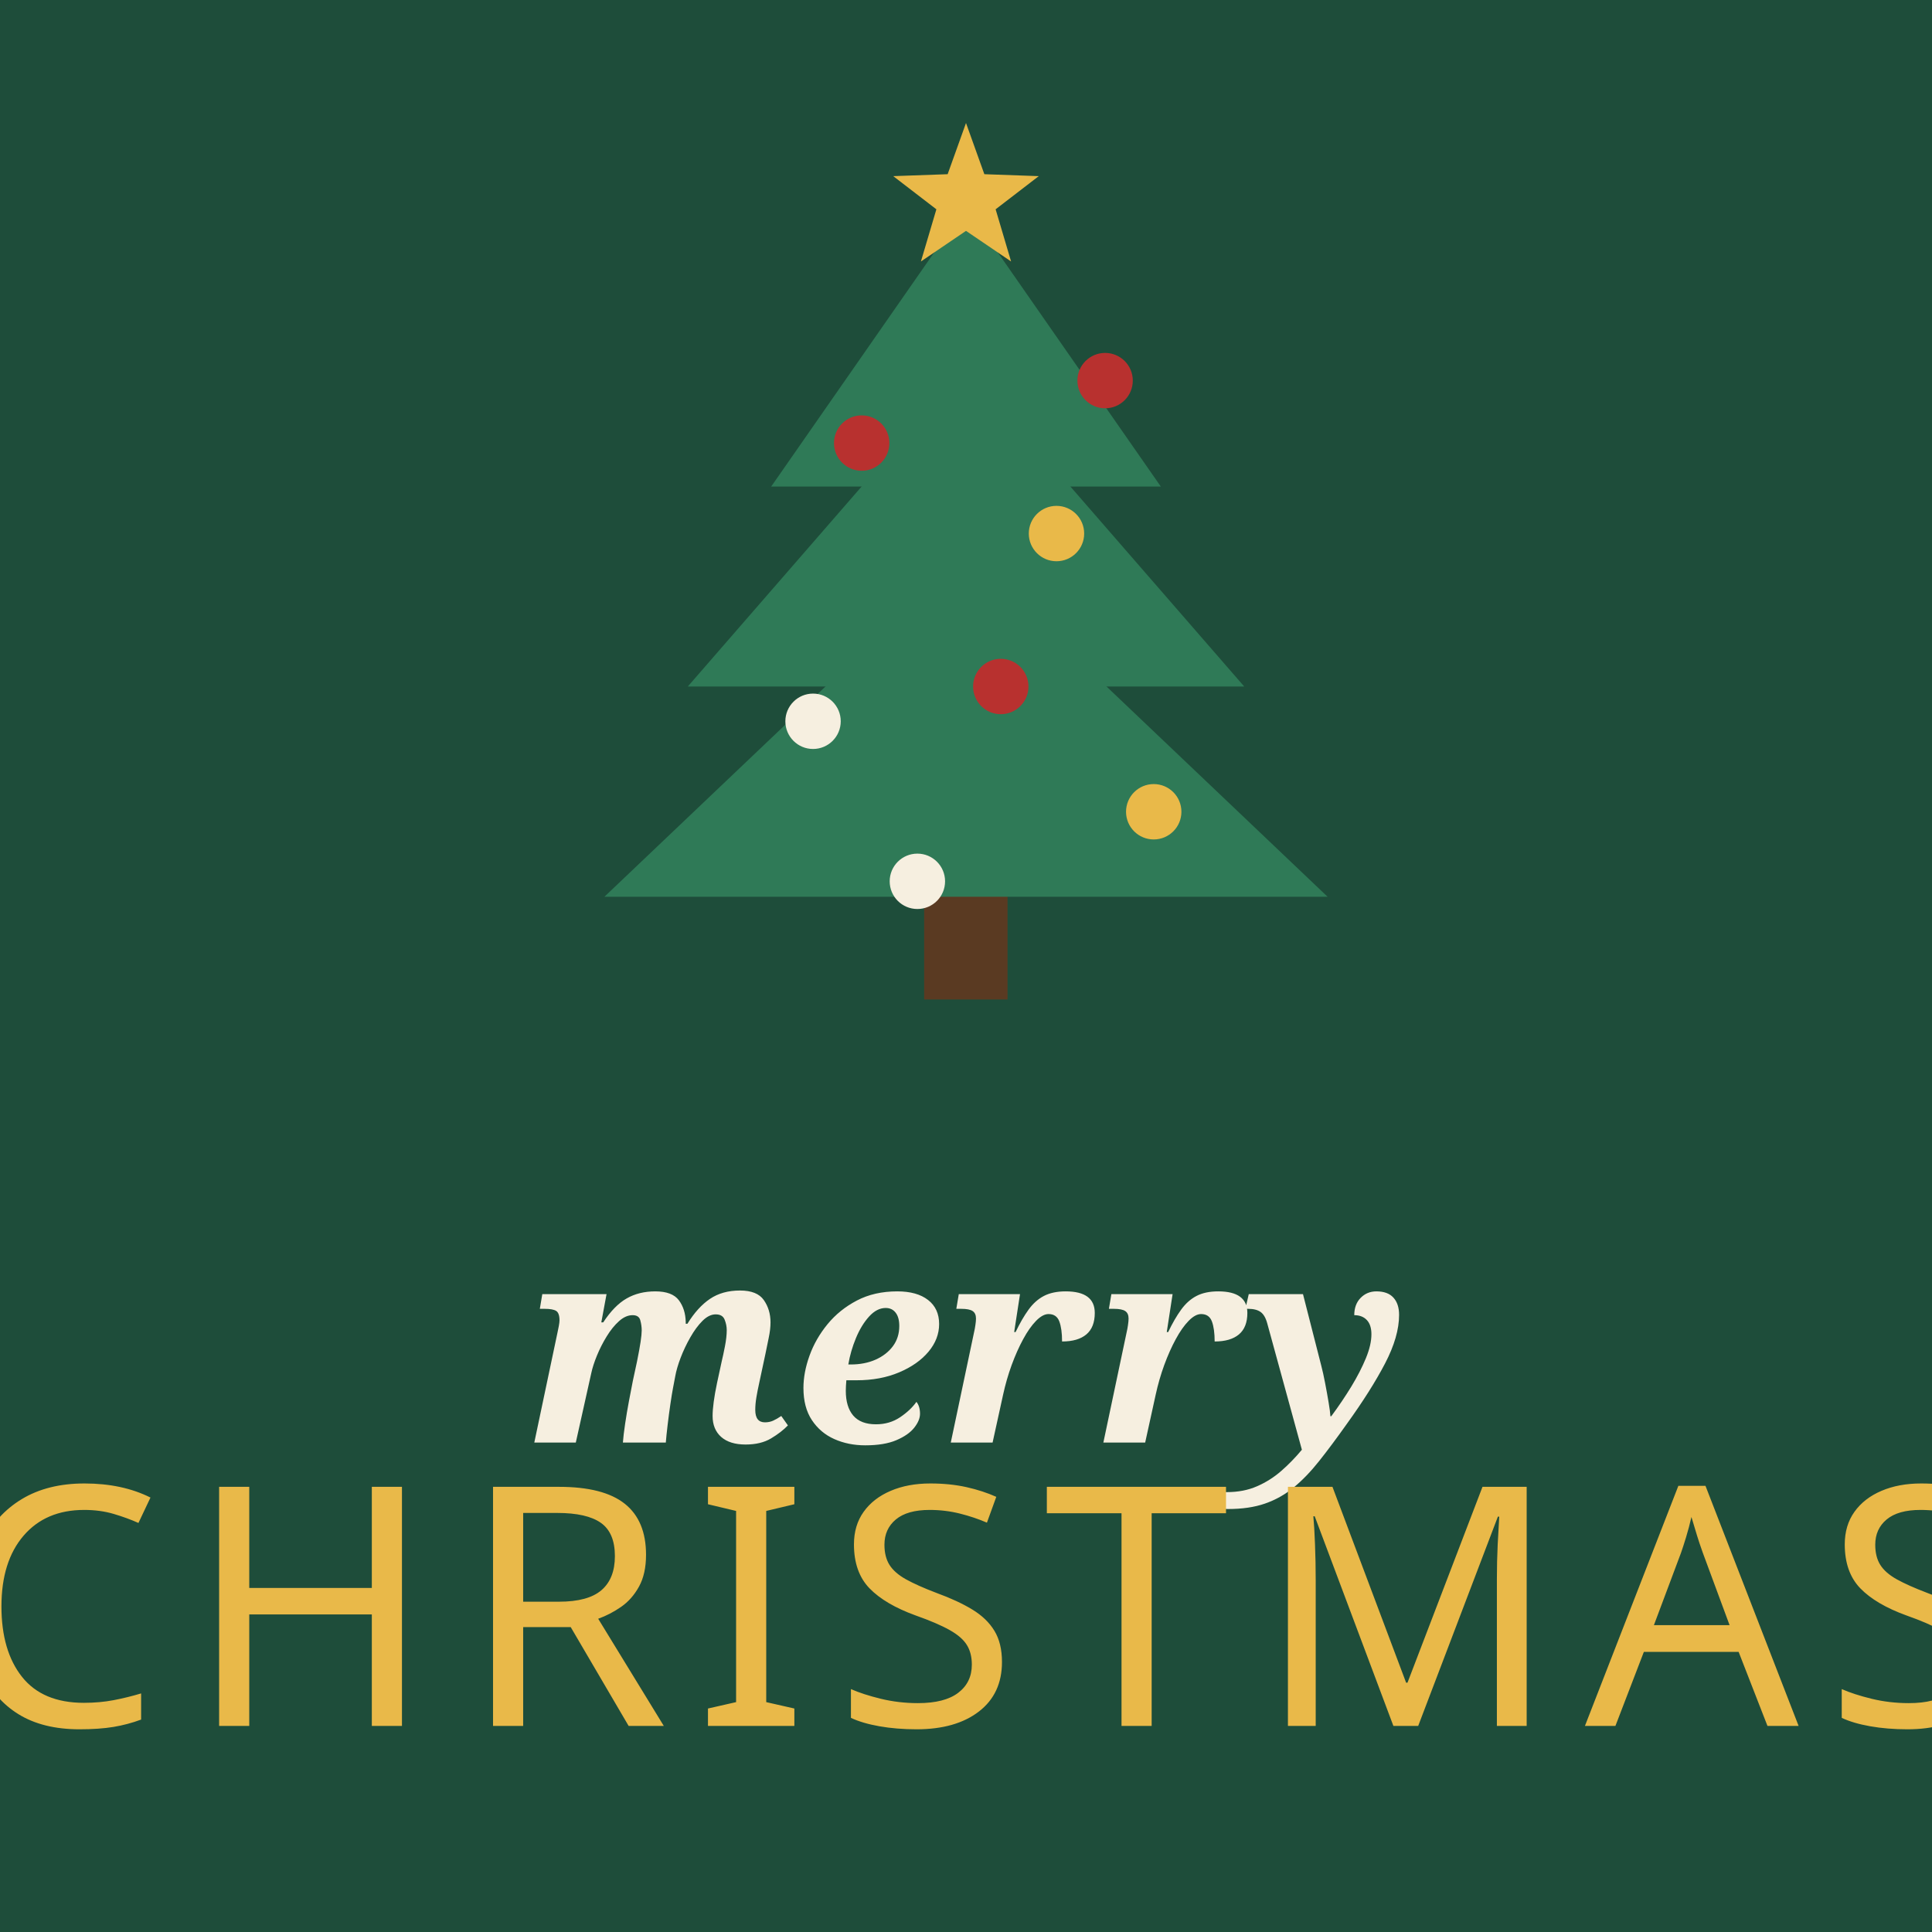
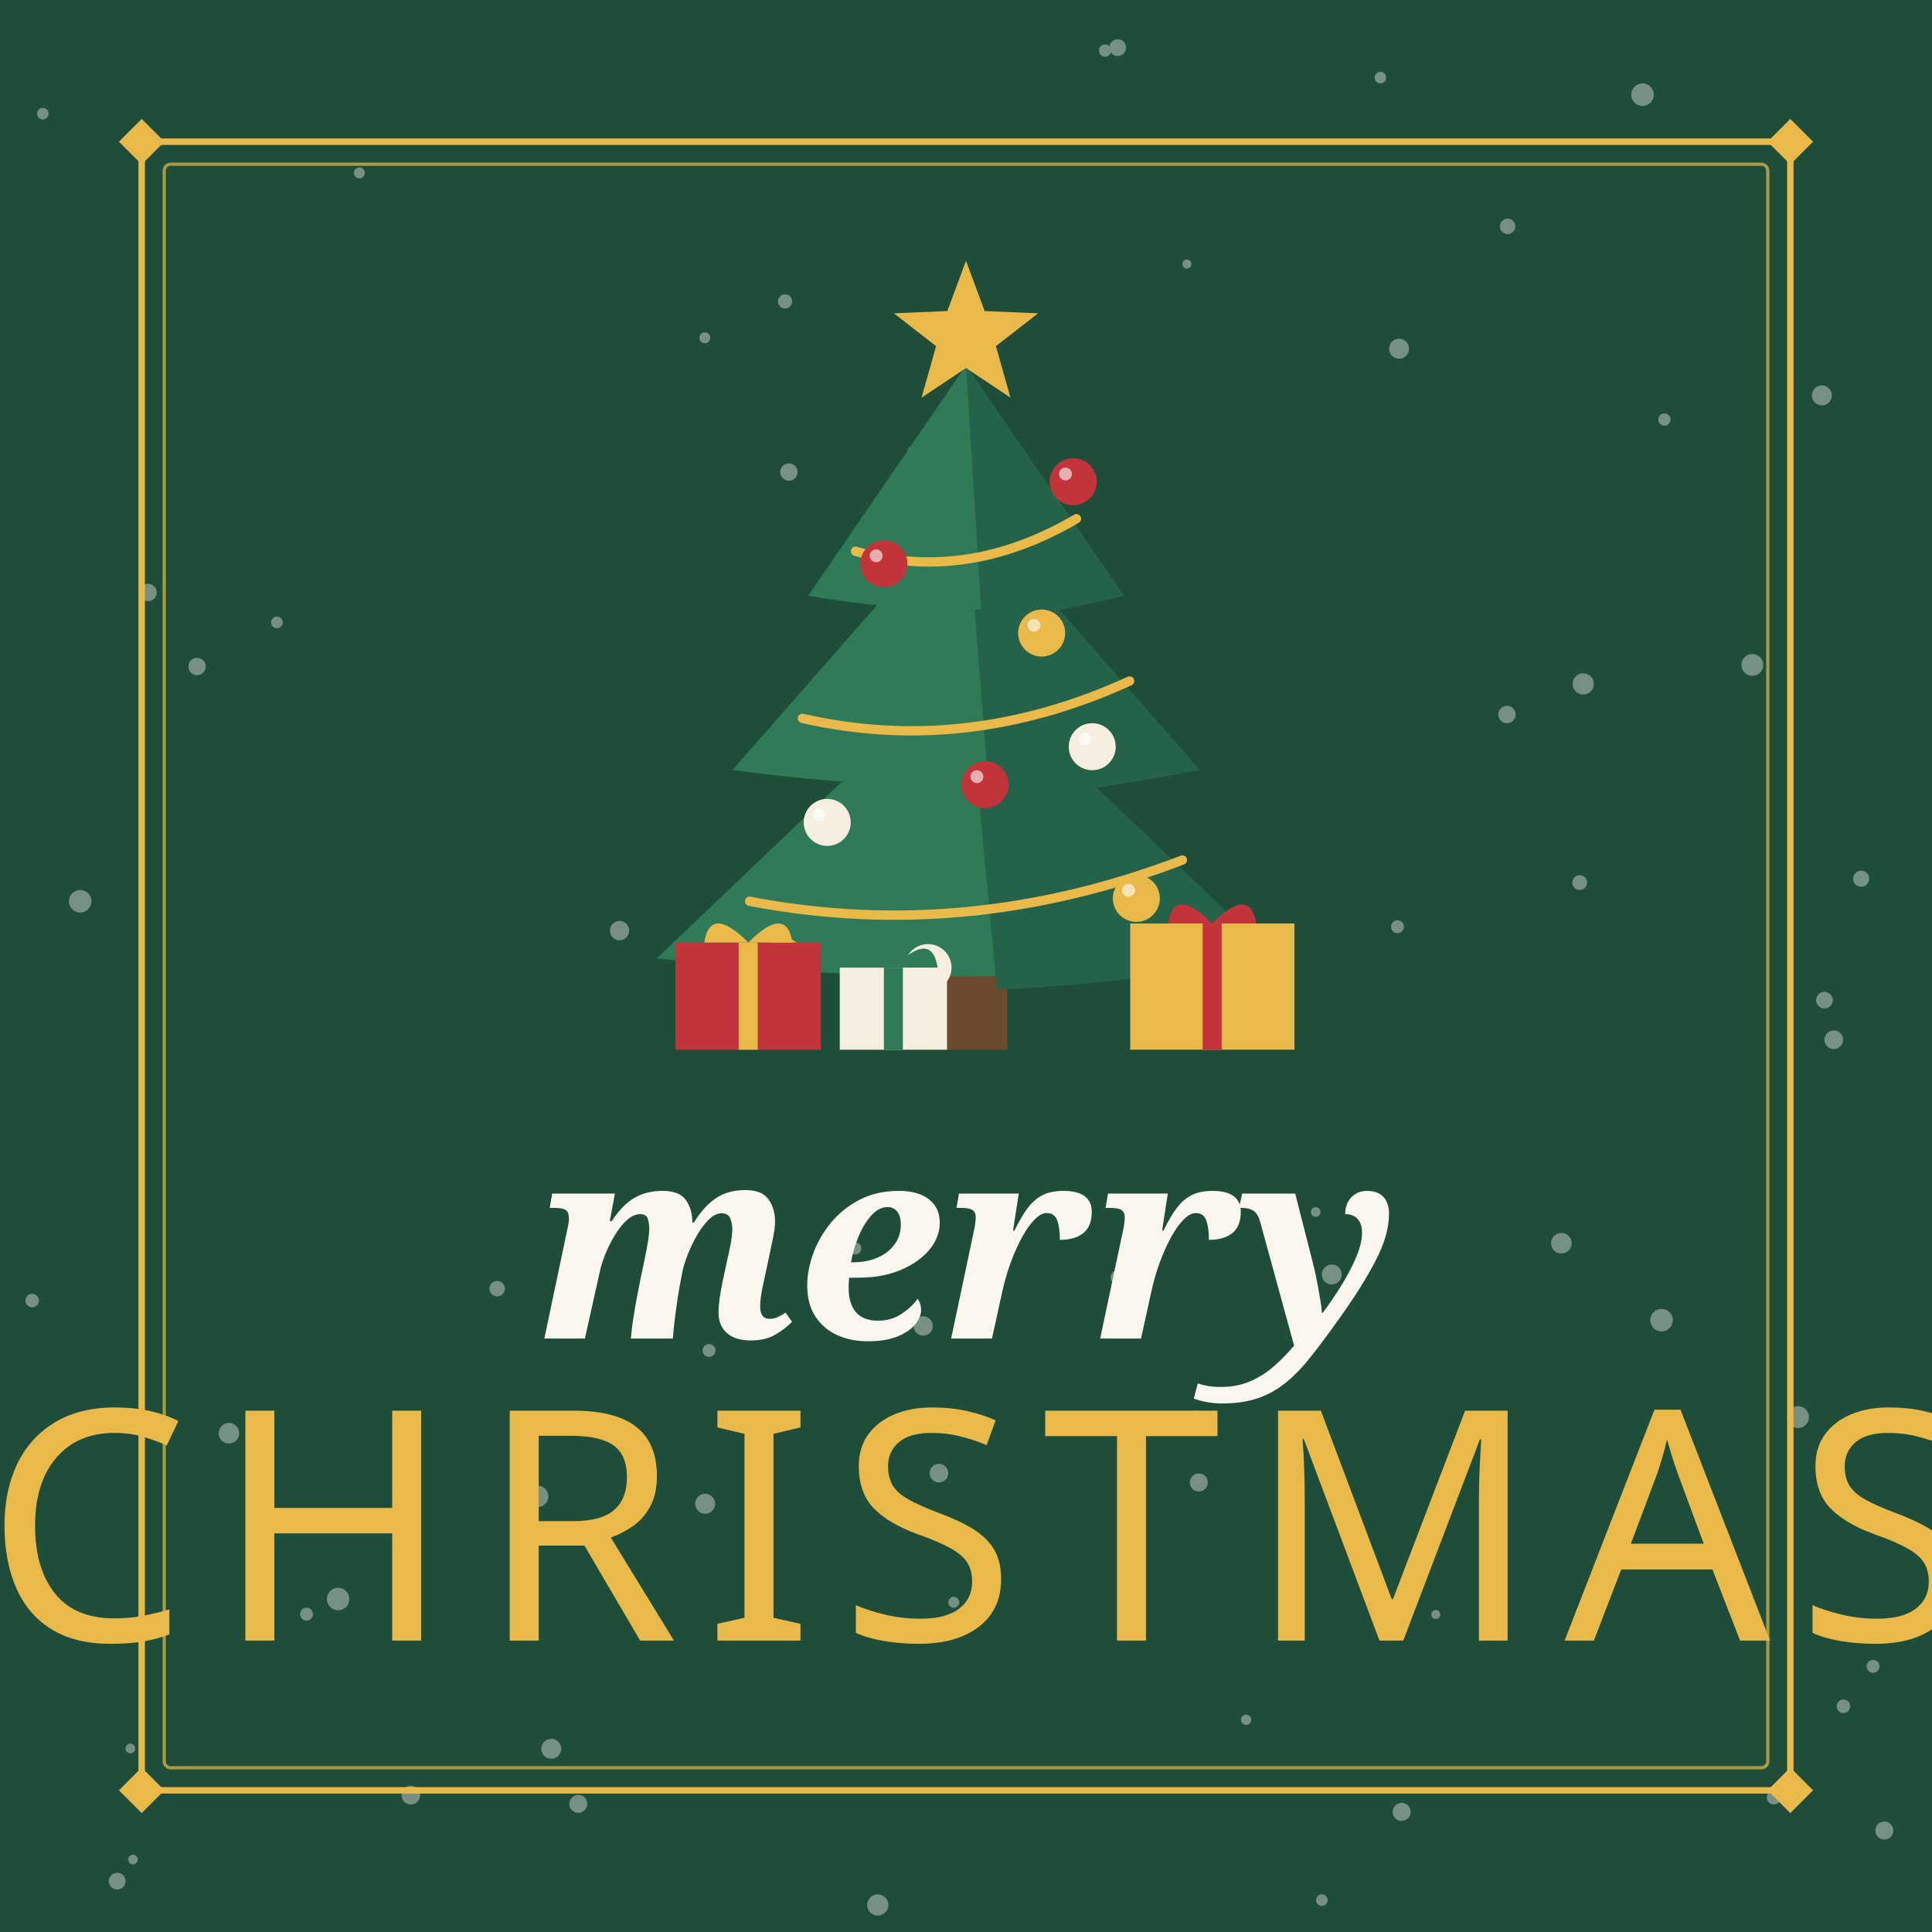
<svg xmlns="http://www.w3.org/2000/svg" viewBox="0 0 600 600">
  <rect width="600" height="600" fill="#1E4D3A" />
-   <rect x="287.0" y="278.0" width="25.9" height="32.4" fill="#5A3A22" />
-   <polygon points="300.0,171.7 412.3,278.5 187.7,278.5" fill="#2F7A57" />
-   <polygon points="300.0,113.8 386.4,213.2 213.6,213.2" fill="#2F7A57" />
-   <polygon points="300.0,64.2 360.5,151.1 239.5,151.1" fill="#2F7A57" />
-   <polygon points="300.0,38.2 305.7,54.1 322.6,54.7 309.2,65.0 314.0,81.2 300.0,71.7 286.0,81.2 290.8,65.0 277.4,54.7 294.3,54.1" fill="#E9B949" />
-   <circle cx="267.6" cy="137.6" r="8.6" fill="#B8312F" />
-   <circle cx="328.1" cy="165.7" r="8.6" fill="#E9B949" />
-   <circle cx="252.5" cy="224.0" r="8.6" fill="#F6EFE0" />
-   <circle cx="310.8" cy="213.2" r="8.6" fill="#B8312F" />
-   <circle cx="358.3" cy="252.1" r="8.6" fill="#E9B949" />
-   <circle cx="284.9" cy="273.7" r="8.6" fill="#F6EFE0" />
-   <circle cx="343.2" cy="118.2" r="8.6" fill="#B8312F" />
-   <text x="300" y="448" text-anchor="middle" font-family="'Playfair Display', Georgia, serif" font-style="italic" font-weight="700" font-size="86" fill="#F6EFE0">merry</text>
-   <text x="304" y="536" text-anchor="middle" font-family="'Bebas Neue', Impact, sans-serif" font-size="104" letter-spacing="8" fill="#E9B949">CHRISTMAS</text>
+   <g fill="#FBF6EE" opacity="0.4">
+     <circle cx="371.8" cy="441.2" r="3.1" />
+     <circle cx="558.4" cy="440.1" r="3.4" />
+     <circle cx="24.9" cy="279.9" r="3.5" />
+     <circle cx="387.0" cy="534.1" r="1.6" />
+     <circle cx="281.9" cy="152.0" r="2.6" />
+     <circle cx="343.2" cy="15.7" r="1.9" />
+     <circle cx="171.2" cy="543.1" r="3.1" />
+     <circle cx="101.2" cy="473.5" r="1.7" />
+     <circle cx="368.6" cy="82.0" r="1.4" />
+     <circle cx="516.9" cy="130.3" r="1.9" />
+     <circle cx="581.7" cy="517.5" r="2.0" />
+     <circle cx="569.5" cy="322.9" r="2.9" />
+     <circle cx="127.6" cy="557.5" r="2.9" />
+     <circle cx="572.5" cy="529.9" r="2.1" />
+     <circle cx="218.9" cy="104.9" r="1.7" />
+     <circle cx="46.0" cy="184.0" r="2.7" />
+     <circle cx="10.0" cy="403.9" r="2.1" />
+     <circle cx="189.0" cy="486.0" r="2.5" />
+     <circle cx="192.4" cy="289.0" r="3.0" />
+     <circle cx="41.3" cy="577.5" r="1.5" />
+     <circle cx="445.9" cy="501.4" r="1.4" />
+     <circle cx="468.0" cy="221.9" r="2.7" />
+     <circle cx="13.3" cy="35.3" r="1.8" />
+     <circle cx="565.8" cy="122.8" r="3.1" />
+     <circle cx="550.9" cy="558.2" r="2.2" />
+     <circle cx="215.2" cy="314.4" r="3.1" />
+     <circle cx="71.1" cy="445.1" r="3.2" />
+     <circle cx="510.1" cy="29.4" r="3.5" />
+     <circle cx="61.2" cy="207.0" r="2.7" />
+     <circle cx="544.2" cy="206.5" r="3.4" />
+     <circle cx="326.4" cy="190.5" r="2.1" />
+     <circle cx="111.6" cy="53.7" r="1.7" />
+     <circle cx="410.5" cy="590.1" r="1.8" />
+     <circle cx="36.4" cy="584.2" r="2.6" />
+     <circle cx="245.0" cy="146.6" r="2.7" />
+     <circle cx="490.6" cy="274.1" r="2.3" />
+     <circle cx="40.5" cy="543.0" r="1.5" />
+     <circle cx="296.2" cy="497.6" r="1.7" />
+     <circle cx="435.3" cy="562.7" r="2.8" />
+     <circle cx="468.2" cy="70.3" r="2.4" />
+     <circle cx="95.2" cy="501.3" r="2.0" />
+     <circle cx="272.6" cy="591.6" r="3.3" />
+     <circle cx="578.0" cy="272.9" r="2.5" />
+     <circle cx="434.0" cy="287.8" r="2.0" />
+     <circle cx="243.8" cy="93.6" r="2.2" />
+     <circle cx="585.2" cy="568.5" r="2.8" />
+     <circle cx="299.6" cy="205.7" r="1.6" />
+     <circle cx="167.0" cy="464.7" r="3.3" />
+     <circle cx="219.0" cy="467.0" r="3.1" />
+     <circle cx="413.6" cy="395.8" r="3.1" />
+     <circle cx="220.2" cy="419.4" r="2.0" />
+     <circle cx="291.6" cy="457.5" r="2.9" />
+     <circle cx="179.6" cy="560.2" r="2.8" />
+     <circle cx="347.1" cy="14.8" r="2.6" />
+     <circle cx="154.4" cy="400.2" r="2.4" />
+     <circle cx="484.9" cy="386.1" r="3.2" />
+     <circle cx="211.2" cy="384.1" r="3.0" />
+     <circle cx="491.7" cy="212.4" r="3.3" />
+     <circle cx="516.0" cy="410.0" r="3.5" />
+     <circle cx="566.6" cy="310.6" r="2.6" />
+     <circle cx="105.0" cy="496.6" r="3.5" />
+     <circle cx="286.7" cy="411.8" r="3.0" />
+     <circle cx="434.5" cy="108.3" r="3.1" />
+     <circle cx="347.2" cy="396.7" r="2.3" />
+     <circle cx="372.3" cy="460.4" r="2.8" />
+     <circle cx="428.7" cy="24.1" r="1.8" />
+     <circle cx="265.6" cy="387.7" r="1.9" />
+     <circle cx="408.6" cy="376.4" r="1.5" />
+     <circle cx="283.4" cy="140.1" r="1.5" />
+     <circle cx="86.0" cy="193.3" r="1.8" />
+   </g>
+   <rect x="44" y="44" width="512" height="512" rx="3" fill="none" stroke="#E9B949" stroke-width="2" />
+   <rect x="51" y="51" width="498" height="498" rx="2" fill="none" stroke="#E9B949" stroke-width="1" opacity="0.7" />
+   <rect x="39" y="39" width="10" height="10" transform="rotate(45 44 44)" fill="#E9B949" />
+   <rect x="39" y="551" width="10" height="10" transform="rotate(45 44 556)" fill="#E9B949" />
+   <rect x="551" y="39" width="10" height="10" transform="rotate(45 556 44)" fill="#E9B949" />
+   <rect x="551" y="551" width="10" height="10" transform="rotate(45 556 556)" fill="#E9B949" />
+   <rect x="287.3" y="298.6" width="25.5" height="27.4" fill="#6B4A2E" />
+   <path d="M 300.0 206.0 L 396.0 297.6 Q 300.0 308.9 204.0 297.6 Z" fill="#2F7A57" />
+   <path d="M 300.0 206.0 L 396.0 297.6 Q 348.0 305.7 309.6 307.3 Z" fill="#246349" />
+   <path d="M 232.8 279.9 Q 300.0 292.8 367.2 267.1" fill="none" stroke="#E9B949" stroke-width="2.9" stroke-linecap="round" />
+   <path d="M 300.0 156.4 L 372.5 239.1 Q 300.0 249.2 227.5 239.1 Z" fill="#2F7A57" />
+   <path d="M 300.0 156.4 L 372.5 239.1 Q 336.3 246.3 307.3 247.8 Z" fill="#246349" />
+   <path d="M 249.2 223.1 Q 300.0 234.7 350.8 211.5" fill="none" stroke="#E9B949" stroke-width="2.9" stroke-linecap="round" />
+   <path d="M 300.0 113.5 L 349.0 185.0 Q 300.0 193.7 251.0 185.0 Z" fill="#2F7A57" />
+   <path d="M 300.0 113.5 L 349.0 185.0 Q 324.5 191.2 304.9 192.5 Z" fill="#246349" />
+   <path d="M 265.7 171.2 Q 300.0 181.2 334.3 161.1" fill="none" stroke="#E9B949" stroke-width="2.9" stroke-linecap="round" />
+   <circle cx="274.5" cy="175.1" r="7.3" fill="#C2343A" />
+   <circle cx="272.1" cy="172.6" r="2.0" fill="#FFFFFF" opacity="0.6" />
+   <circle cx="323.5" cy="196.6" r="7.3" fill="#E9B949" />
+   <circle cx="321.1" cy="194.2" r="2.0" fill="#FFFFFF" opacity="0.6" />
+   <circle cx="256.9" cy="255.4" r="7.3" fill="#F6EFE0" />
+   <circle cx="254.4" cy="253.0" r="2.0" fill="#FFFFFF" opacity="0.6" />
+   <circle cx="305.9" cy="243.7" r="7.3" fill="#C2343A" />
+   <circle cx="303.4" cy="241.2" r="2.0" fill="#FFFFFF" opacity="0.6" />
+   <circle cx="352.9" cy="279.0" r="7.3" fill="#E9B949" />
+   <circle cx="350.5" cy="276.5" r="2.0" fill="#FFFFFF" opacity="0.6" />
+   <circle cx="288.2" cy="300.5" r="7.3" fill="#F6EFE0" />
+   <circle cx="285.8" cy="298.1" r="2.0" fill="#FFFFFF" opacity="0.6" />
+   <circle cx="333.3" cy="149.6" r="7.3" fill="#C2343A" />
+   <circle cx="330.9" cy="147.2" r="2.0" fill="#FFFFFF" opacity="0.6" />
+   <circle cx="243.2" cy="298.6" r="7.3" fill="#E9B949" />
+   <circle cx="240.7" cy="296.1" r="2.0" fill="#FFFFFF" opacity="0.6" />
+   <circle cx="339.2" cy="231.9" r="7.3" fill="#F6EFE0" />
+   <circle cx="336.8" cy="229.5" r="2.0" fill="#FFFFFF" opacity="0.6" />
+   <polygon points="300.0,81.0 305.8,96.6 322.4,97.3 309.3,107.5 313.8,123.5 300.0,114.3 286.2,123.5 290.7,107.5 277.6,97.3 294.2,96.6" fill="#E9B949" />
+   <rect x="209.8" y="292.7" width="45.1" height="33.3" fill="#C2343A" />
+   <rect x="229.4" y="292.7" width="5.9" height="33.3" fill="#E9B949" />
+   <path d="M 232.4 292.7 q -11.8 -11.8 -13.7 0 Z M 232.4 292.7 q 11.8 -11.8 13.7 0 Z" fill="#E9B949" />
+   <rect x="351.0" y="286.8" width="51.0" height="39.2" fill="#E9B949" />
+   <rect x="373.5" y="286.8" width="5.9" height="39.2" fill="#C2343A" />
+   <path d="M 376.4 286.8 q -11.8 -11.8 -13.7 0 Z M 376.4 286.8 q 11.8 -11.8 13.7 0 Z" fill="#C2343A" />
+   <rect x="260.8" y="300.5" width="33.3" height="25.5" fill="#F6EFE0" />
+   <rect x="274.5" y="300.5" width="5.9" height="25.5" fill="#2F7A57" />
+   <path d="M 277.5 300.5 q -11.8 -11.8 -13.7 0 Z M 277.5 300.5 q 11.8 -11.8 13.7 0 Z" fill="#2F7A57" />
+   <text x="300" y="415.7" text-anchor="middle" font-family="'Playfair Display', Georgia, serif" font-style="italic" font-weight="700" font-size="84" fill="#FBF6EE">merry</text>
+   <text x="304" y="509.5" text-anchor="middle" font-family="'Bebas Neue', Impact, sans-serif" font-size="100" letter-spacing="8" fill="#E9B949">CHRISTMAS</text>
</svg>
